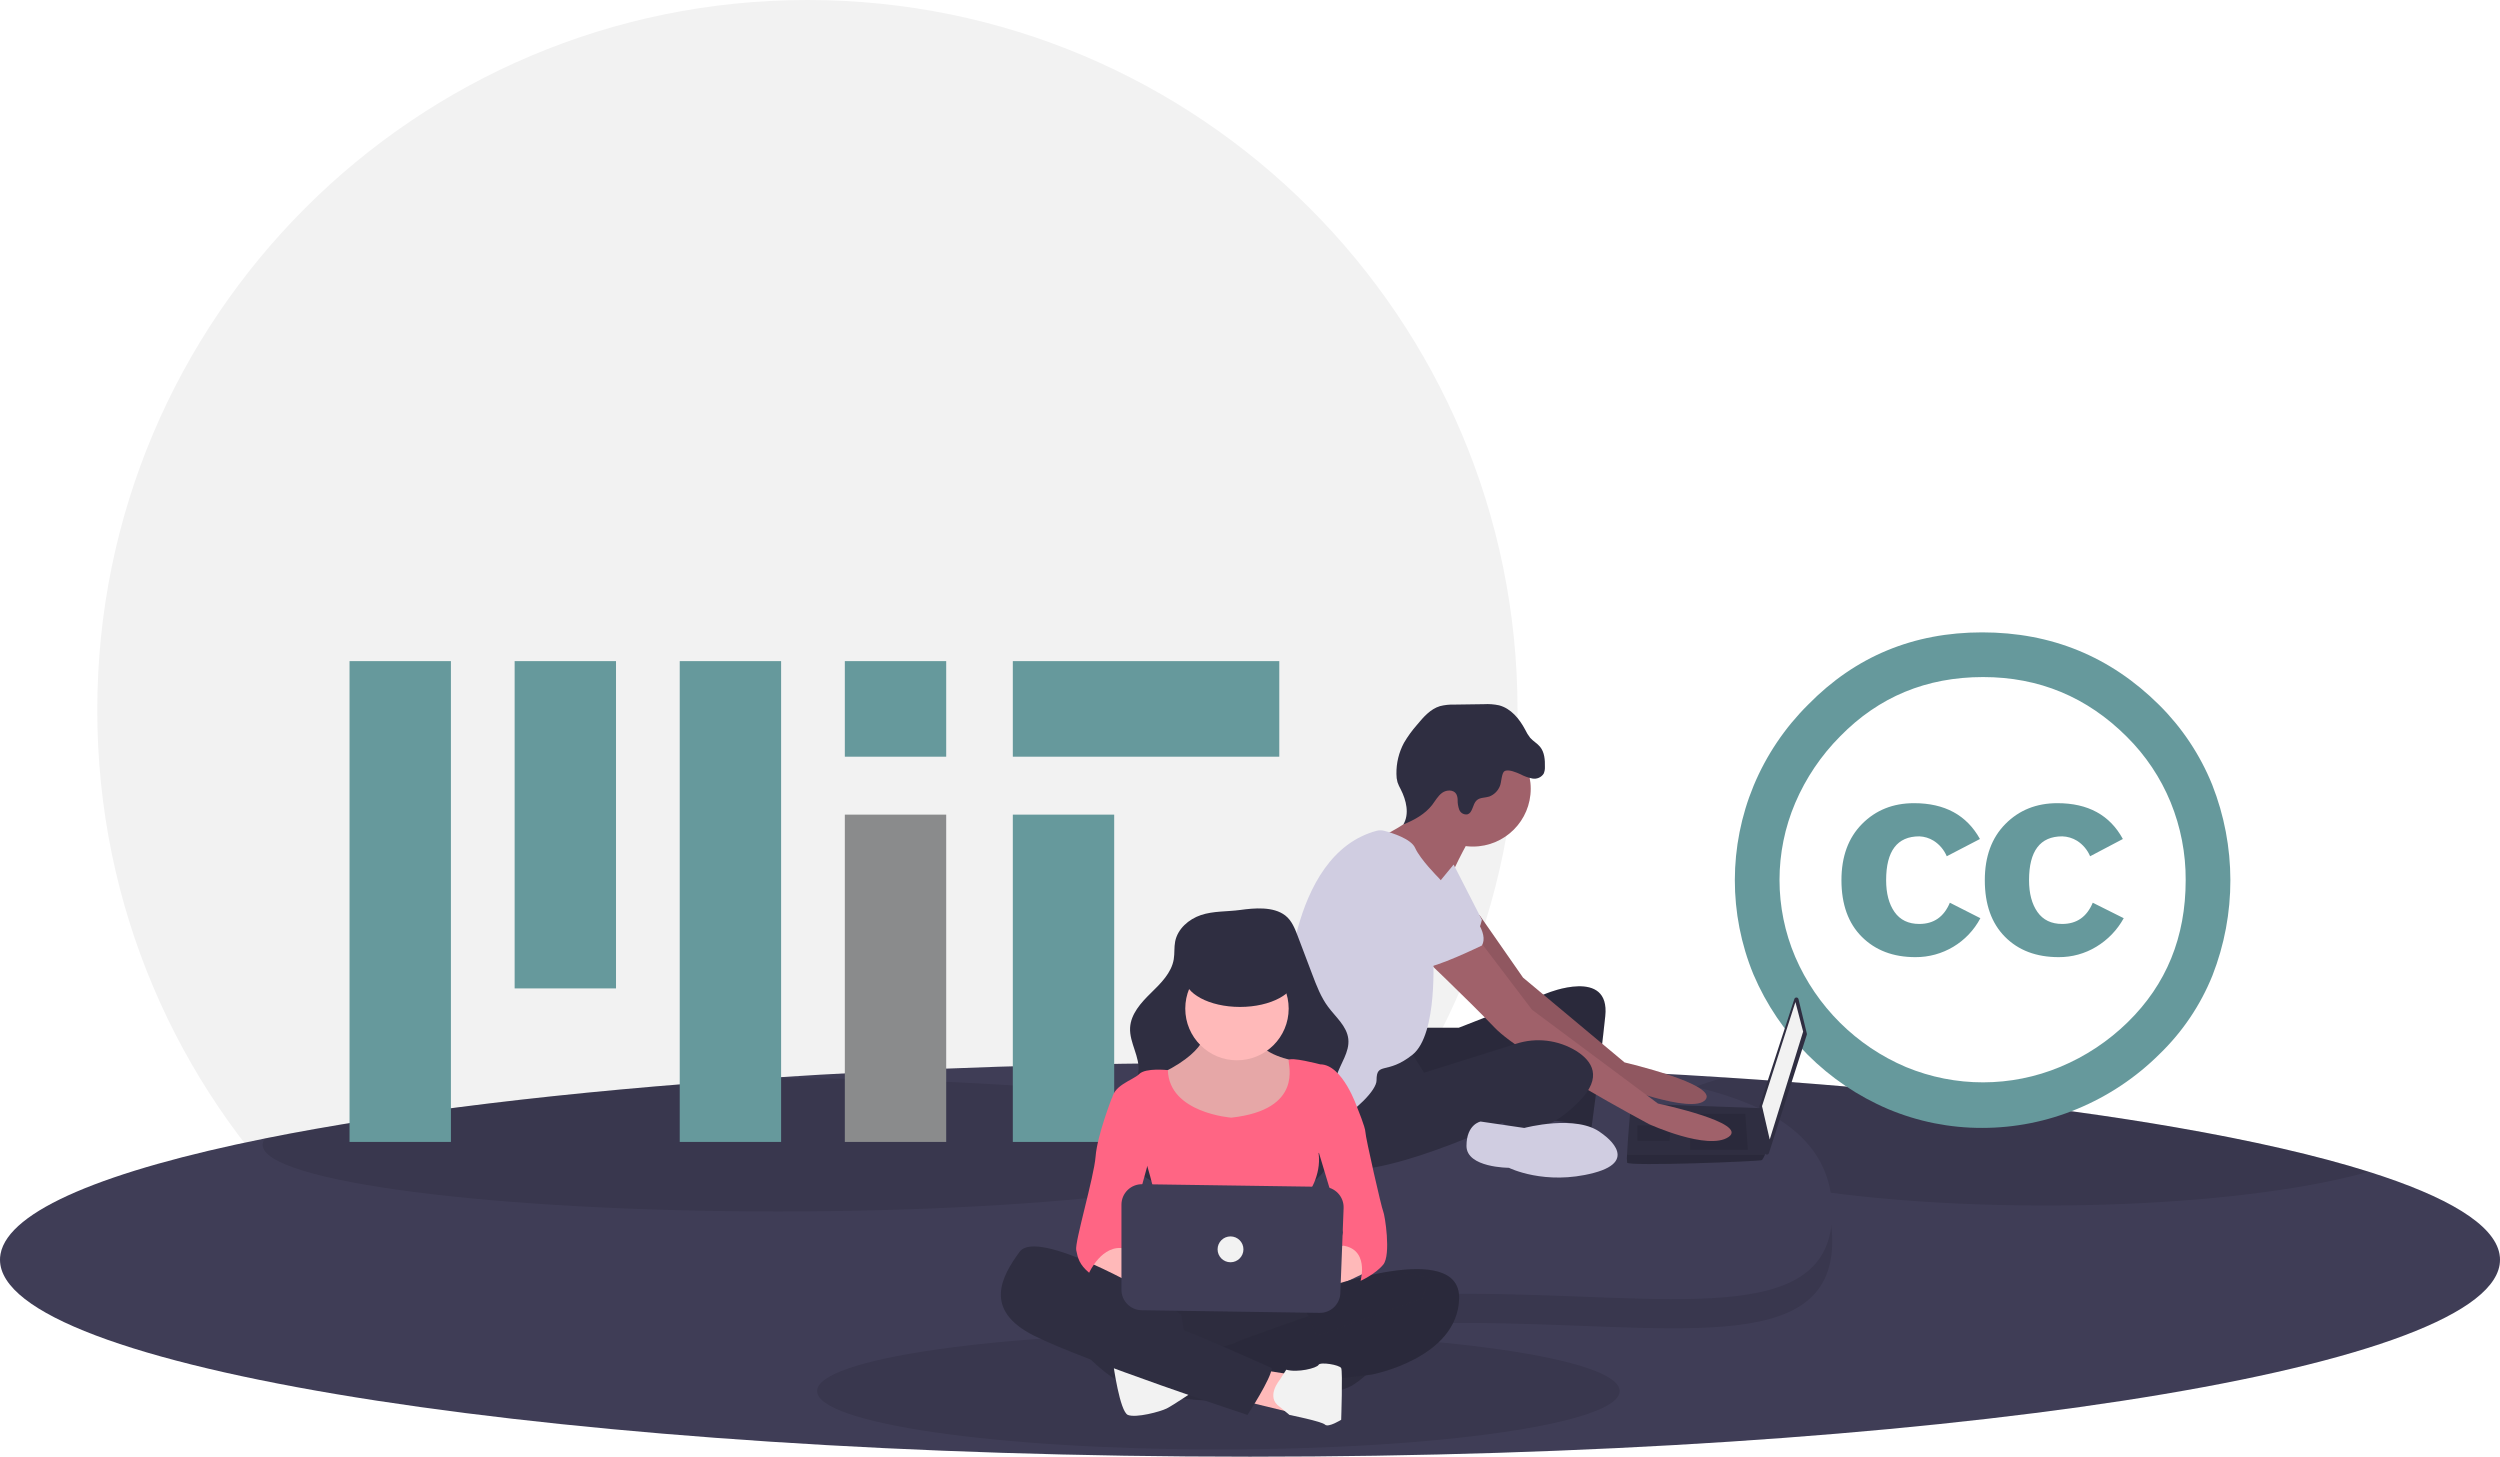
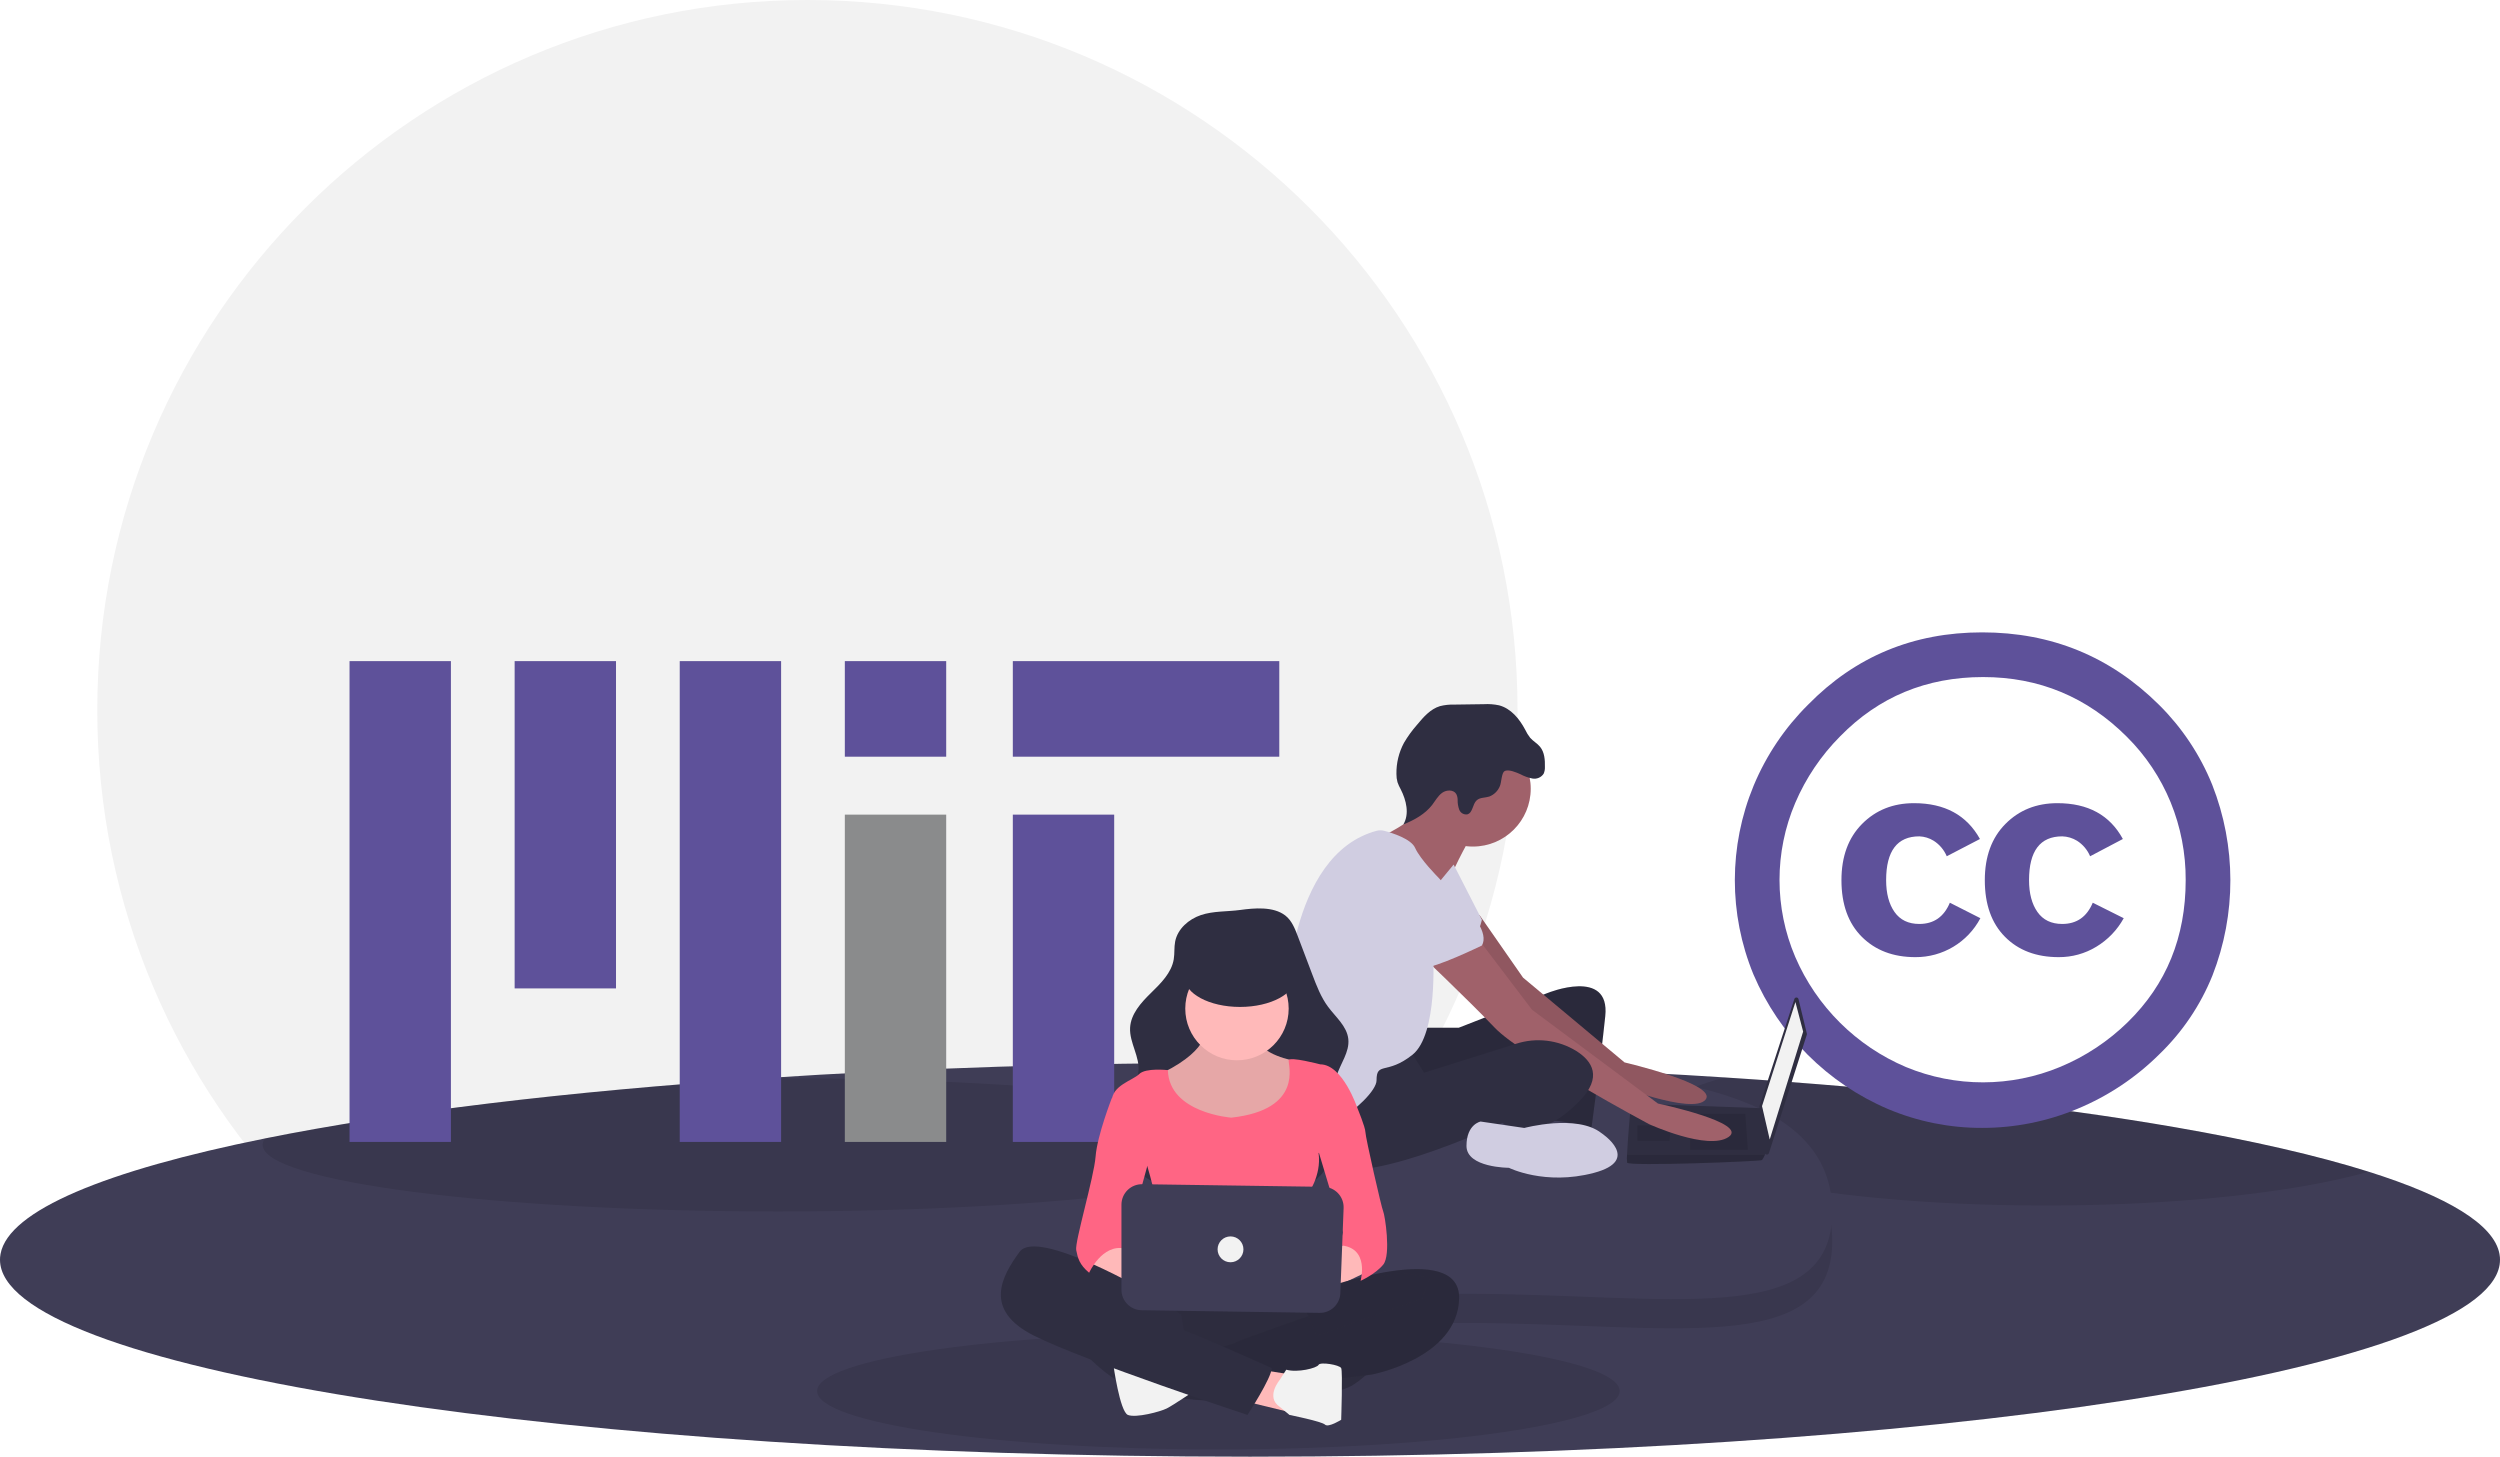
<svg xmlns="http://www.w3.org/2000/svg" id="a58ef234-55dd-4456-b368-278f056cc5c7" data-name="Layer 1" width="1028" height="598.997" viewBox="0 0 1028 598.997">
  <circle cx="332.005" cy="292.004" r="292.004" fill="#f2f2f2" />
  <path d="M1114,668.499a13.69,13.69,0,0,1-.17,2.12c-7.14,43.76-234.46,78.88-513.83,78.88s-506.69-35.12-513.83-78.88a13.675,13.675,0,0,1-.17-2.12c0-.2,0-.41.02-.61,0-.11.01-.21.01-.32a.489.489,0,0,0,.01-.12c.04-.45.1-.88.18-1.32,3.26-17.89,43.35-34.33,108.74-47.5,53.48-10.77,123.89-19.36,204.93-24.76,61.5-4.1,129.12-6.37,200.11-6.37,57.12,0,112.06,1.47,163.38,4.17h.02q16.11.855,31.74,1.87c71.33,4.62,134.63,11.69,185.63,20.54,31.37,5.45,58.1,11.58,79.19,18.22h.01c32.46,10.23,51.6,21.7,53.81,33.83.08.44.14.87.18,1.32a.487.487,0,0,0,.01.12c0,.11.01.21.01.32C1114,668.089,1114,668.299,1114,668.499Z" transform="translate(-86 -150.5013)" fill="#3f3d56" />
  <ellipse cx="501" cy="571.997" rx="165" ry="24" opacity="0.1" />
  <path d="M1059.96,632.299c-5.77,1.65-12.27,3.18-19.4,4.58-29.36,5.78-69.42,9.33-113.53,9.33-49.28,0-93.45-4.43-123.38-11.44-24.84-5.82-39.88-13.39-39.88-21.7,0-7.3,11.64-14.06,31.37-19.53,71.33,4.62,134.63,11.69,185.63,20.54C1012.14,619.529,1038.87,625.659,1059.96,632.299Z" transform="translate(-86 -150.5013)" opacity="0.1" />
  <path d="M618,621.249c0,15.13-94.92,27.4-212,27.4s-212-12.27-212-27.4a4.372,4.372,0,0,1,.96-2.62c53.48-10.77,123.89-19.36,204.93-24.76q3.045-.015,6.11-.01C523.08,593.859,618,606.119,618,621.249Z" transform="translate(-86 -150.5013)" opacity="0.1" />
-   <rect x="416.472" y="334.975" width="41.685" height="134.584" fill="#66999c" />
-   <rect x="279.506" y="271.851" width="41.685" height="197.708" fill="#66999c" />
-   <rect x="143.73" y="271.851" width="41.685" height="197.708" fill="#66999c" />
-   <rect x="211.618" y="271.851" width="41.685" height="134.584" fill="#66999c" />
-   <rect x="347.393" y="271.851" width="41.685" height="39.303" fill="#66999c" />
+   <rect x="416.472" y="334.975" width="41.685" height="134.584" fill="#5e519a" />
+   <rect x="279.506" y="271.851" width="41.685" height="197.708" fill="#5e519a" />
+   <rect x="143.73" y="271.851" width="41.685" height="197.708" fill="#5e519a" />
+   <rect x="211.618" y="271.851" width="41.685" height="134.584" fill="#5e519a" />
+   <rect x="347.393" y="271.851" width="41.685" height="39.303" fill="#5e519a" />
  <rect x="347.393" y="334.975" width="41.685" height="134.584" fill="#8a8b8c" />
-   <rect x="416.472" y="271.851" width="109.573" height="39.303" fill="#66999c" />
-   <path d="M901.062,410.53q42.748,0,72.774,29.839A97.983,97.983,0,0,1,995.668,473.208a107.346,107.346,0,0,1,.096,78.409,93.533,93.533,0,0,1-21.739,32.294,104.704,104.704,0,0,1-33.841,22.561,101.425,101.425,0,0,1-39.114,7.823,99.015,99.015,0,0,1-38.662-7.734A104.845,104.845,0,0,1,807.007,551.165a101.764,101.764,0,0,1,.089-77.594A102.307,102.307,0,0,1,829.565,440.185Q858.674,410.537,901.062,410.53Zm.369,18.377q-34.93,0-58.768,24.379A87.595,87.595,0,0,0,824.197,480.668a80.789,80.789,0,0,0,0,63.311,86.249,86.249,0,0,0,45.577,45.31,82.687,82.687,0,0,0,63.41-.089,87.995,87.995,0,0,0,27.741-18.374q23.831-23.287,23.828-58.405a83.659,83.659,0,0,0-6.186-32.02,81.465,81.465,0,0,0-18.002-26.929Q935.989,428.909,901.431,428.908Zm-1.277,66.591-13.649,7.097a14.006,14.006,0,0,0-5.365-6.368,12.087,12.087,0,0,0-5.916-1.818q-13.64,0-13.646,18.011,0,8.186,3.454,13.095,3.458,4.914,10.192,4.916,8.916,0,12.557-8.733l12.551,6.368a29.99,29.99,0,0,1-26.745,16.012q-13.644,0-22.016-8.37-8.367-8.367-8.367-23.284,0-14.557,8.46-23.105,8.458-8.549,21.38-8.552Q891.97,480.757,900.155,495.498Zm58.765,0-13.465,7.097a13.992,13.992,0,0,0-5.368-6.368,12.373,12.373,0,0,0-6.094-1.818q-13.644,0-13.649,18.011,0,8.186,3.458,13.095,3.453,4.914,10.192,4.916,8.907,0,12.548-8.733l12.735,6.368a31.277,31.277,0,0,1-11.274,11.736,29.398,29.398,0,0,1-15.464,4.276q-13.831,0-22.099-8.37-8.291-8.367-8.284-23.284,0-14.557,8.463-23.105,8.453-8.549,21.373-8.552Q950.912,480.757,958.919,495.498Z" transform="translate(-86 -150.5013)" fill="#66999c" />
+   <rect x="416.472" y="271.851" width="109.573" height="39.303" fill="#5e519a" />
+   <path d="M901.062,410.53q42.748,0,72.774,29.839A97.983,97.983,0,0,1,995.668,473.208a107.346,107.346,0,0,1,.096,78.409,93.533,93.533,0,0,1-21.739,32.294,104.704,104.704,0,0,1-33.841,22.561,101.425,101.425,0,0,1-39.114,7.823,99.015,99.015,0,0,1-38.662-7.734A104.845,104.845,0,0,1,807.007,551.165a101.764,101.764,0,0,1,.089-77.594A102.307,102.307,0,0,1,829.565,440.185Q858.674,410.537,901.062,410.53Zm.369,18.377q-34.93,0-58.768,24.379A87.595,87.595,0,0,0,824.197,480.668a80.789,80.789,0,0,0,0,63.311,86.249,86.249,0,0,0,45.577,45.31,82.687,82.687,0,0,0,63.41-.089,87.995,87.995,0,0,0,27.741-18.374q23.831-23.287,23.828-58.405a83.659,83.659,0,0,0-6.186-32.02,81.465,81.465,0,0,0-18.002-26.929Q935.989,428.909,901.431,428.908Zm-1.277,66.591-13.649,7.097a14.006,14.006,0,0,0-5.365-6.368,12.087,12.087,0,0,0-5.916-1.818q-13.64,0-13.646,18.011,0,8.186,3.454,13.095,3.458,4.914,10.192,4.916,8.916,0,12.557-8.733l12.551,6.368a29.99,29.99,0,0,1-26.745,16.012q-13.644,0-22.016-8.37-8.367-8.367-8.367-23.284,0-14.557,8.46-23.105,8.458-8.549,21.38-8.552Q891.97,480.757,900.155,495.498Zm58.765,0-13.465,7.097a13.992,13.992,0,0,0-5.368-6.368,12.373,12.373,0,0,0-6.094-1.818q-13.644,0-13.649,18.011,0,8.186,3.458,13.095,3.453,4.914,10.192,4.916,8.907,0,12.548-8.733l12.735,6.368a31.277,31.277,0,0,1-11.274,11.736,29.398,29.398,0,0,1-15.464,4.276q-13.831,0-22.099-8.37-8.291-8.367-8.284-23.284,0-14.557,8.463-23.105,8.453-8.549,21.373-8.552Q950.912,480.757,958.919,495.498Z" transform="translate(-86 -150.5013)" fill="#5e519a" />
  <path d="M839.417,660.837c0,48.737-67.934,33.663-151.113,33.663s-150.104,15.075-150.104-33.663,67.925-59.337,151.104-59.337S839.417,612.099,839.417,660.837Z" transform="translate(-86 -150.5013)" opacity="0.1" />
  <path d="M839.417,648.837c0,48.737-67.934,33.663-151.113,33.663s-150.104,15.075-150.104-33.663,67.925-59.337,151.104-59.337S839.417,600.099,839.417,648.837Z" transform="translate(-86 -150.5013)" fill="#3f3d56" />
  <path d="M825.542,561.343l3.434,14.164a.885.885,0,0,1-.017.478l-15.575,48.673a.885.885,0,0,1-1.722-.17l-2.155-18.961a.885.885,0,0,1,.038-.374l14.297-43.876A.885.885,0,0,1,825.542,561.343Z" transform="translate(-86 -150.5013)" fill="#2f2e41" />
  <polygon points="738.278 412.038 741.449 424.19 727.711 468.572 724.541 454.835 738.278 412.038" fill="#f2f2f2" />
  <path d="M755.064,628.584c.528,1.585,54.949-.528,55.477-1.057a11.469,11.469,0,0,0,1.162-2.113c.497-1.057.951-2.113.951-2.113l-2.113-17.108L756.649,604.279s-1.347,14.498-1.622,21.134A15.853,15.853,0,0,0,755.064,628.584Z" transform="translate(-86 -150.5013)" fill="#2f2e41" />
  <polygon points="717.673 458.005 718.729 472.799 694.953 472.799 694.953 458.005 717.673 458.005" opacity="0.1" />
  <polygon points="687.028 462.76 687.17 462.732 686.5 469.1 673.291 469.1 673.291 462.76 687.028 462.76" opacity="0.1" />
  <path d="M755.064,628.584c.528,1.585,54.949-.528,55.477-1.057a11.469,11.469,0,0,0,1.162-2.113H755.027A15.853,15.853,0,0,0,755.064,628.584Z" transform="translate(-86 -150.5013)" opacity="0.1" />
  <path d="M671.055,573.106h14.794l36.457-14.266s25.889-10.567,23.776,9.51S740.27,615.375,740.27,615.375s-11.624-5.284-17.964-3.698-2.113-32.23-2.113-32.23-51.779,24.833-56.534,21.663-5.812-25.361-5.812-25.361Z" transform="translate(-86 -150.5013)" fill="#2f2e41" />
  <path d="M671.055,573.106h14.794l36.457-14.266s25.889-10.567,23.776,9.51S740.27,615.375,740.27,615.375s-11.624-5.284-17.964-3.698-2.113-32.23-2.113-32.23-51.779,24.833-56.534,21.663-5.812-25.361-5.812-25.361Z" transform="translate(-86 -150.5013)" opacity="0.1" />
  <path d="M694.363,526.777l17.904,25.723,41.74,34.871s38.57,8.982,33.286,15.322-37.513-6.34-37.513-6.34S701.7,561.483,700.115,558.841s-19.021-27.474-19.021-27.474Z" transform="translate(-86 -150.5013)" fill="#a0616a" />
  <path d="M694.363,526.777l17.904,25.723,41.74,34.871s38.57,8.982,33.286,15.322-37.513-6.34-37.513-6.34S701.7,561.483,700.115,558.841s-19.021-27.474-19.021-27.474Z" transform="translate(-86 -150.5013)" opacity="0.1" />
  <circle cx="605.661" cy="324.331" r="23.776" fill="#a0616a" />
  <path d="M690.076,495.967s-7.925,13.737-9.51,21.134-23.776-14.794-23.776-14.794l-2.906-7.661s20.87-9.775,19.285-17.7S690.076,495.967,690.076,495.967Z" transform="translate(-86 -150.5013)" fill="#a0616a" />
  <path d="M683.736,506.005l11.624,22.719s-2.642,11.095-6.869,12.152-22.191-13.737-22.191-13.737Z" transform="translate(-86 -150.5013)" fill="#d0cde1" />
  <path d="M694.303,537.178l21.663,28.531,51.779,38.57s37.513,7.925,29.06,13.737-32.758-5.284-32.758-5.284-52.307-28.003-63.403-39.627-31.701-31.173-31.701-31.173Z" transform="translate(-86 -150.5013)" fill="#a0616a" />
  <path d="M665.244,581.56l6.34,10.039,37.839-11.905a29.751,29.751,0,0,1,24.771,2.989c6.604,4.161,10.831,10.765,1.321,20.54-19.021,19.549-31.701,8.982-31.701,8.982s-63.931,30.116-74.498,15.322-11.095-22.191-11.095-22.191S658.903,579.975,665.244,581.56Z" transform="translate(-86 -150.5013)" fill="#2f2e41" />
  <path d="M744.497,616.432s16.907,11.095-3.17,16.379-34.871-2.113-34.871-2.113-17.436,0-17.436-8.982,5.812-10.039,5.812-10.039l17.964,2.642S734.458,608.506,744.497,616.432Z" transform="translate(-86 -150.5013)" fill="#d0cde1" />
  <path d="M711.166,468.851a17.728,17.728,0,0,0,4.982,1.785,4.548,4.548,0,0,0,4.595-1.969,6.181,6.181,0,0,0,.522-2.795c.064-2.901-.146-6.038-1.985-8.283-1.17-1.429-2.878-2.33-4.089-3.724a17.598,17.598,0,0,1-2.067-3.378c-2.356-4.424-5.843-8.676-10.69-9.951a23.183,23.183,0,0,0-6.24-.477l-12.206.172a21.251,21.251,0,0,0-5.872.632c-3.929,1.188-6.789,4.492-9.409,7.651a47.851,47.851,0,0,0-5.396,7.448,26.133,26.133,0,0,0-3.098,12.804,11.98,11.98,0,0,0,.439,3.388,18.801,18.801,0,0,0,1.332,2.925c2.289,4.496,3.648,10.112,1.07,14.449,4.478-1.829,8.909-4.228,11.863-8.058,1.321-1.714,2.358-3.72,4.119-4.977s4.631-1.367,5.761.479a5.163,5.163,0,0,1,.583,2.418,11.084,11.084,0,0,0,.668,4.081,3.058,3.058,0,0,0,3.322,1.896c2.3-.648,2.08-4.179,3.852-5.782,1.346-1.218,3.422-.985,5.15-1.538a7.643,7.643,0,0,0,4.387-4.321c.655-1.468.645-5.31,1.884-6.105C706.194,466.625,709.726,468.21,711.166,468.851Z" transform="translate(-86 -150.5013)" fill="#2f2e41" />
  <path d="M651.996,492.139a6.271,6.271,0,0,1,3.264.008c3.392.911,10.995,3.321,12.625,6.989,2.113,4.755,9.51,12.152,9.51,12.152s10.039,10.039,7.925,16.907-10.039,14.794-10.039,14.794,2.113,32.758-8.454,41.212-14.794,2.642-14.794,10.567-32.758,32.758-39.098,17.436c0,0,3.17-28.531,2.113-38.57C614.008,563.741,615.533,502.011,651.996,492.139Z" transform="translate(-86 -150.5013)" fill="#d0cde1" />
  <path d="M668.942,505.477s32.23,23.776,26.418,33.815c0,0-19.549,9.51-23.776,8.982s-20.606-19.021-24.833-20.606S640.411,497.552,668.942,505.477Z" transform="translate(-86 -150.5013)" fill="#d0cde1" />
  <path d="M579.811,526.783c-5.013,1.693-9.554,5.652-10.58,10.843-.476,2.406-.184,4.907-.585,7.327-.929,5.612-5.334,9.897-9.396,13.878s-8.258,8.606-8.555,14.286c-.325,6.22,4.186,12.047,3.406,18.226-.907,7.179-8.489,11.831-10.364,18.82-1.252,4.667.282,9.694,2.805,13.815,4.809,7.852,13.028,13.183,21.781,16.041s18.075,3.459,27.282,3.556c11.211.117,23.383-.845,31.806-8.244a25.48,25.48,0,0,0,8.459-16.588c.8-8.571-2.777-17.426-.31-25.673,1.553-5.19,5.447-9.93,4.866-15.316-.568-5.266-5.168-8.999-8.323-13.253-2.946-3.972-4.734-8.663-6.486-13.288l-5.995-15.824c-1.178-3.111-2.473-6.382-5.099-8.424-4.917-3.822-12.822-3.071-18.572-2.283C590.619,525.412,584.94,525.051,579.811,526.783Z" transform="translate(-86 -150.5013)" fill="#2f2e41" />
  <path d="M581.688,572.877s2.657,8.637-17.274,18.602,1.993,20.595,1.993,20.595l23.253,5.315s23.917-3.322,26.575-7.308,7.308-17.274,5.979-19.267a31.061,31.061,0,0,0-3.322-3.986s-15.945-2.657-15.281-9.966S581.688,572.877,581.688,572.877Z" transform="translate(-86 -150.5013)" fill="#ffb9b9" />
  <path d="M581.688,572.877s2.657,8.637-17.274,18.602,1.993,20.595,1.993,20.595l23.253,5.315s23.917-3.322,26.575-7.308,7.308-17.274,5.979-19.267a31.061,31.061,0,0,0-3.322-3.986s-15.945-2.657-15.281-9.966S581.688,572.877,581.688,572.877Z" transform="translate(-86 -150.5013)" opacity="0.1" />
  <circle cx="508.643" cy="414.736" r="21.26" fill="#ffb9b9" />
  <path d="M592.318,610.082s-25.604-1.872-26.089-19.539c0,0-9.122-1.057-11.78,1.601s-11.294,4.651-11.294,11.294,14.616,26.575,14.616,26.575,7.972,26.575,4.651,31.225-3.986,16.609-3.986,16.609,33.218-2.657,38.533,0,26.575,2.657,27.904,0-1.329-35.876-1.329-35.876,5.979-7.972,4.651-17.274L644.139,606.096s-5.979-17.938-15.281-17.938c0,0-12.623-3.322-12.955-1.661S622.215,606.76,592.318,610.082Z" transform="translate(-86 -150.5013)" fill="#ff6584" />
  <path d="M532.525,668.547s5.979,9.301,21.26,11.294,17.938-3.322,16.609-4.651-17.274-7.308-17.274-7.308l-9.301-7.308Z" transform="translate(-86 -150.5013)" fill="#ffb9b9" />
  <path d="M641.481,660.574l-17.274,9.966s-22.589-1.329-13.952,5.315,24.582,3.986,24.582,3.986l15.281-7.308Z" transform="translate(-86 -150.5013)" fill="#ffb9b9" />
  <path d="M555.113,677.848s-15.945,39.198,3.322,45.177,72.416,4.651,84.375-3.322,15.281-18.602,13.287-21.924-15.281-12.623-24.582-13.287S555.113,677.848,555.113,677.848Z" transform="translate(-86 -150.5013)" fill="#2f2e41" />
  <path d="M555.113,677.848s-15.945,39.198,3.322,45.177,72.416,4.651,84.375-3.322,15.281-18.602,13.287-21.924-15.281-12.623-24.582-13.287S555.113,677.848,555.113,677.848Z" transform="translate(-86 -150.5013)" opacity="0.05" />
  <path d="M630.378,680.283s56.281-20.373,55.617,4.208-35.876,31.225-35.876,31.225l-10.63,1.329-58.465,1.993s1.993-10.63-2.657-11.959c0,0,15.281-3.986,15.945-4.651s38.533-13.952,41.191-14.616,10.63-5.979,16.609-5.315c0,0,6.644-5.315,13.952-3.986l-20.595,1.329Z" transform="translate(-86 -150.5013)" fill="#2f2e41" />
  <path d="M630.378,680.283s56.281-20.373,55.617,4.208-35.876,31.225-35.876,31.225l-10.63,1.329-58.465,1.993s1.993-10.63-2.657-11.959c0,0,15.281-3.986,15.945-4.651s38.533-13.952,41.191-14.616,10.63-5.979,16.609-5.315c0,0,6.644-5.315,13.952-3.986l-20.595,1.329Z" transform="translate(-86 -150.5013)" opacity="0.1" />
  <polygon points="534.434 533.081 541.53 549.271 584.714 533.99 588.036 525.354 576.741 523.36 554.035 527.347 544.187 530.004 534.434 533.081" fill="#2f2e41" />
  <polygon points="534.434 533.081 541.53 549.271 584.714 533.99 588.036 525.354 576.741 523.36 554.035 527.347 544.187 530.004 534.434 533.081" opacity="0.1" />
  <path d="M528.538,703.094s12.623,15.945,27.239,19.931,22.589-1.329,22.589-1.329L573.716,703.094l-1.993-11.959L563.086,685.156l-17.274-7.972-20.595-6.644s-8.637-1.329-8.637,0,7.972,21.26,7.972,21.26Z" transform="translate(-86 -150.5013)" fill="#2f2e41" />
  <path d="M543.819,711.731s2.657,19.267,5.979,20.595,13.287-1.329,15.945-2.657,11.691-7.459,11.691-7.459S545.812,710.402,543.819,711.731Z" transform="translate(-86 -150.5013)" fill="#f2f2f2" />
  <polygon points="518.277 563.223 530.9 565.216 529.571 580.496 511.964 576.22 518.277 563.223" fill="#ffb9b9" />
  <path d="M612.186,717.977s-5.916,7.042.063,11.028l3.986,3.322s13.287,2.657,14.616,3.986,6.644-1.993,6.644-1.993.664-19.931,0-21.26-8.637-2.657-9.301-1.329-8.637,3.322-13.287,1.993Z" transform="translate(-86 -150.5013)" fill="#f2f2f2" />
  <path d="M559.099,682.499s-46.506-27.239-53.814-17.274-15.281,23.917,5.979,34.547,87.697,32.554,87.697,32.554,9.966-15.281,9.966-19.267c0,0-35.212-15.945-41.191-17.274s-29.897-16.609-33.219-17.938-7.972-5.315-7.972-5.315Z" transform="translate(-86 -150.5013)" fill="#2f2e41" />
  <path d="M545.812,600.117l-2.657,1.993s-5.979,15.281-6.644,23.917-8.637,35.212-7.972,38.533,1.329,5.979,5.315,9.301c0,0,5.315-11.959,14.616-9.966l11.294-41.191Z" transform="translate(-86 -150.5013)" fill="#ff6584" />
  <path d="M638.824,600.117l5.315,5.979s3.322,7.972,3.322,9.966,6.644,31.225,7.308,32.554,3.322,17.938,0,21.924-9.301,6.644-9.301,6.644,3.986-13.952-8.637-14.616l1.329-5.315-11.959-39.862Z" transform="translate(-86 -150.5013)" fill="#ff6584" />
  <path d="M547.141,645.858v34.995a8.413,8.413,0,0,0,8.289,8.413l73.185,1.084a8.413,8.413,0,0,0,8.532-8.089l1.346-34.999a8.413,8.413,0,0,0-8.285-8.736l-74.531-1.08A8.413,8.413,0,0,0,547.141,645.858Z" transform="translate(-86 -150.5013)" fill="#3f3d56" />
  <ellipse cx="509.89" cy="401.732" rx="22.884" ry="12.322" fill="#2f2e41" />
  <circle cx="505.986" cy="513.727" r="5.315" fill="#f2f2f2" />
</svg>
